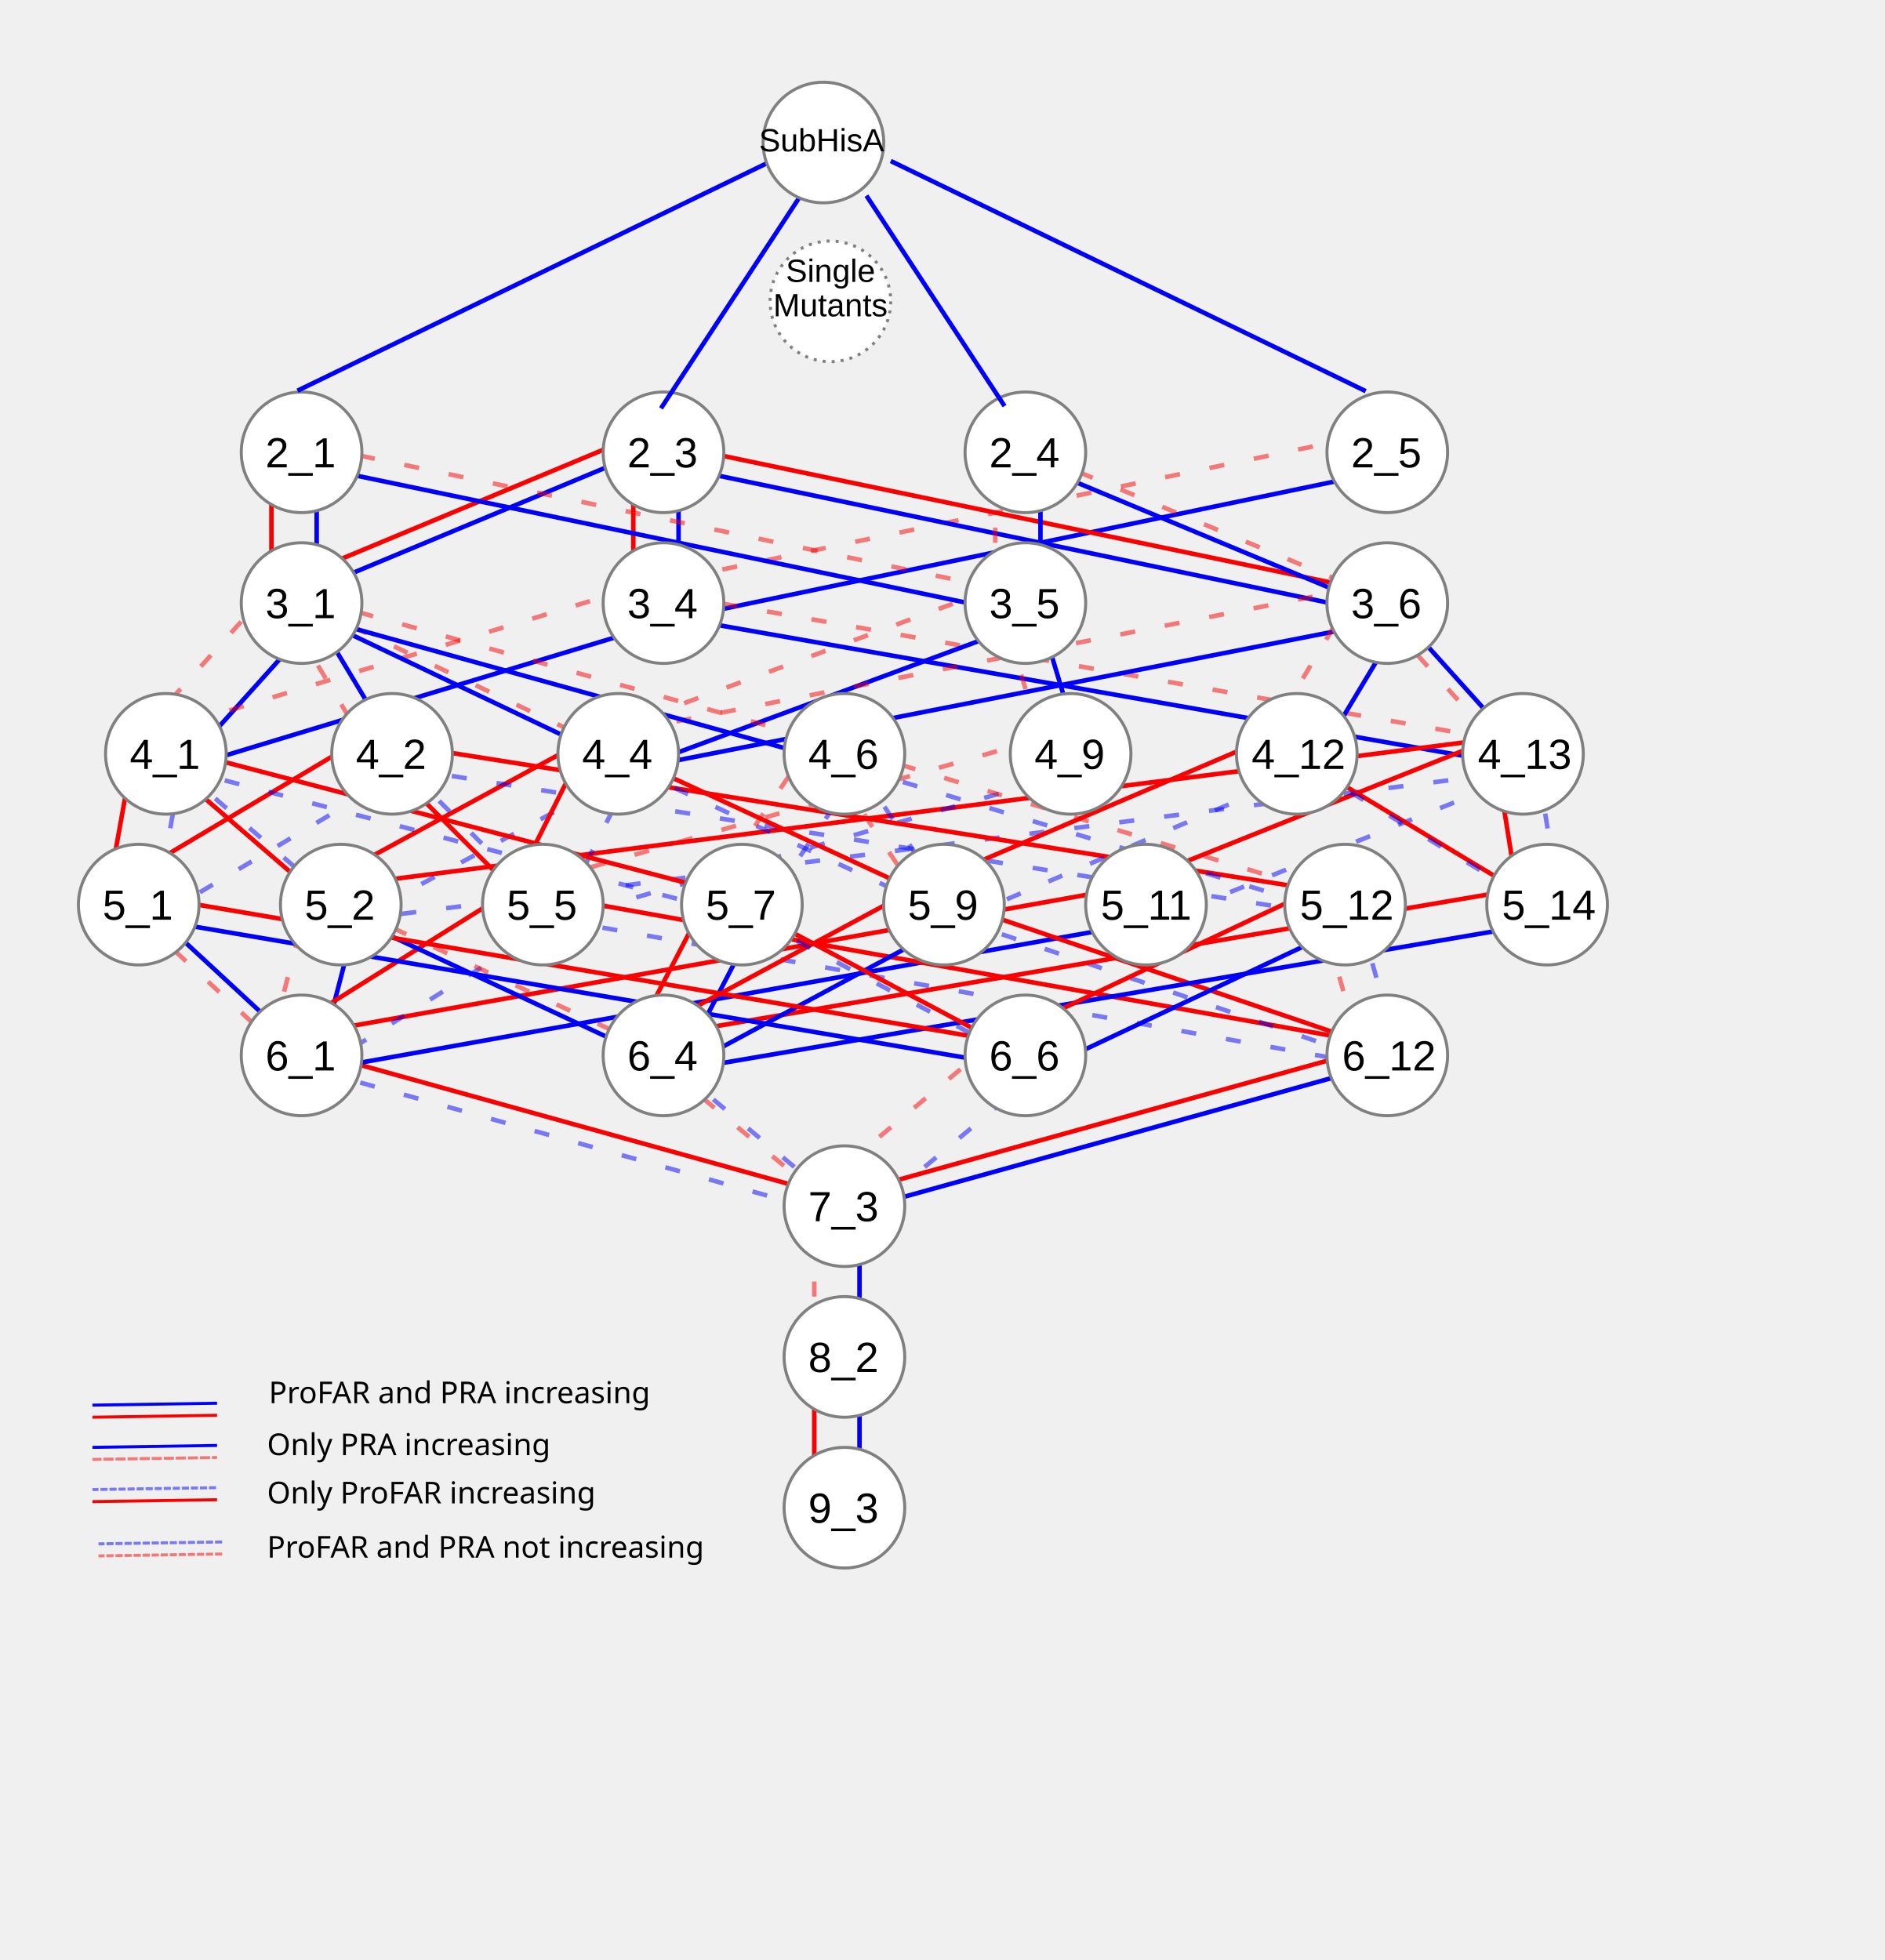
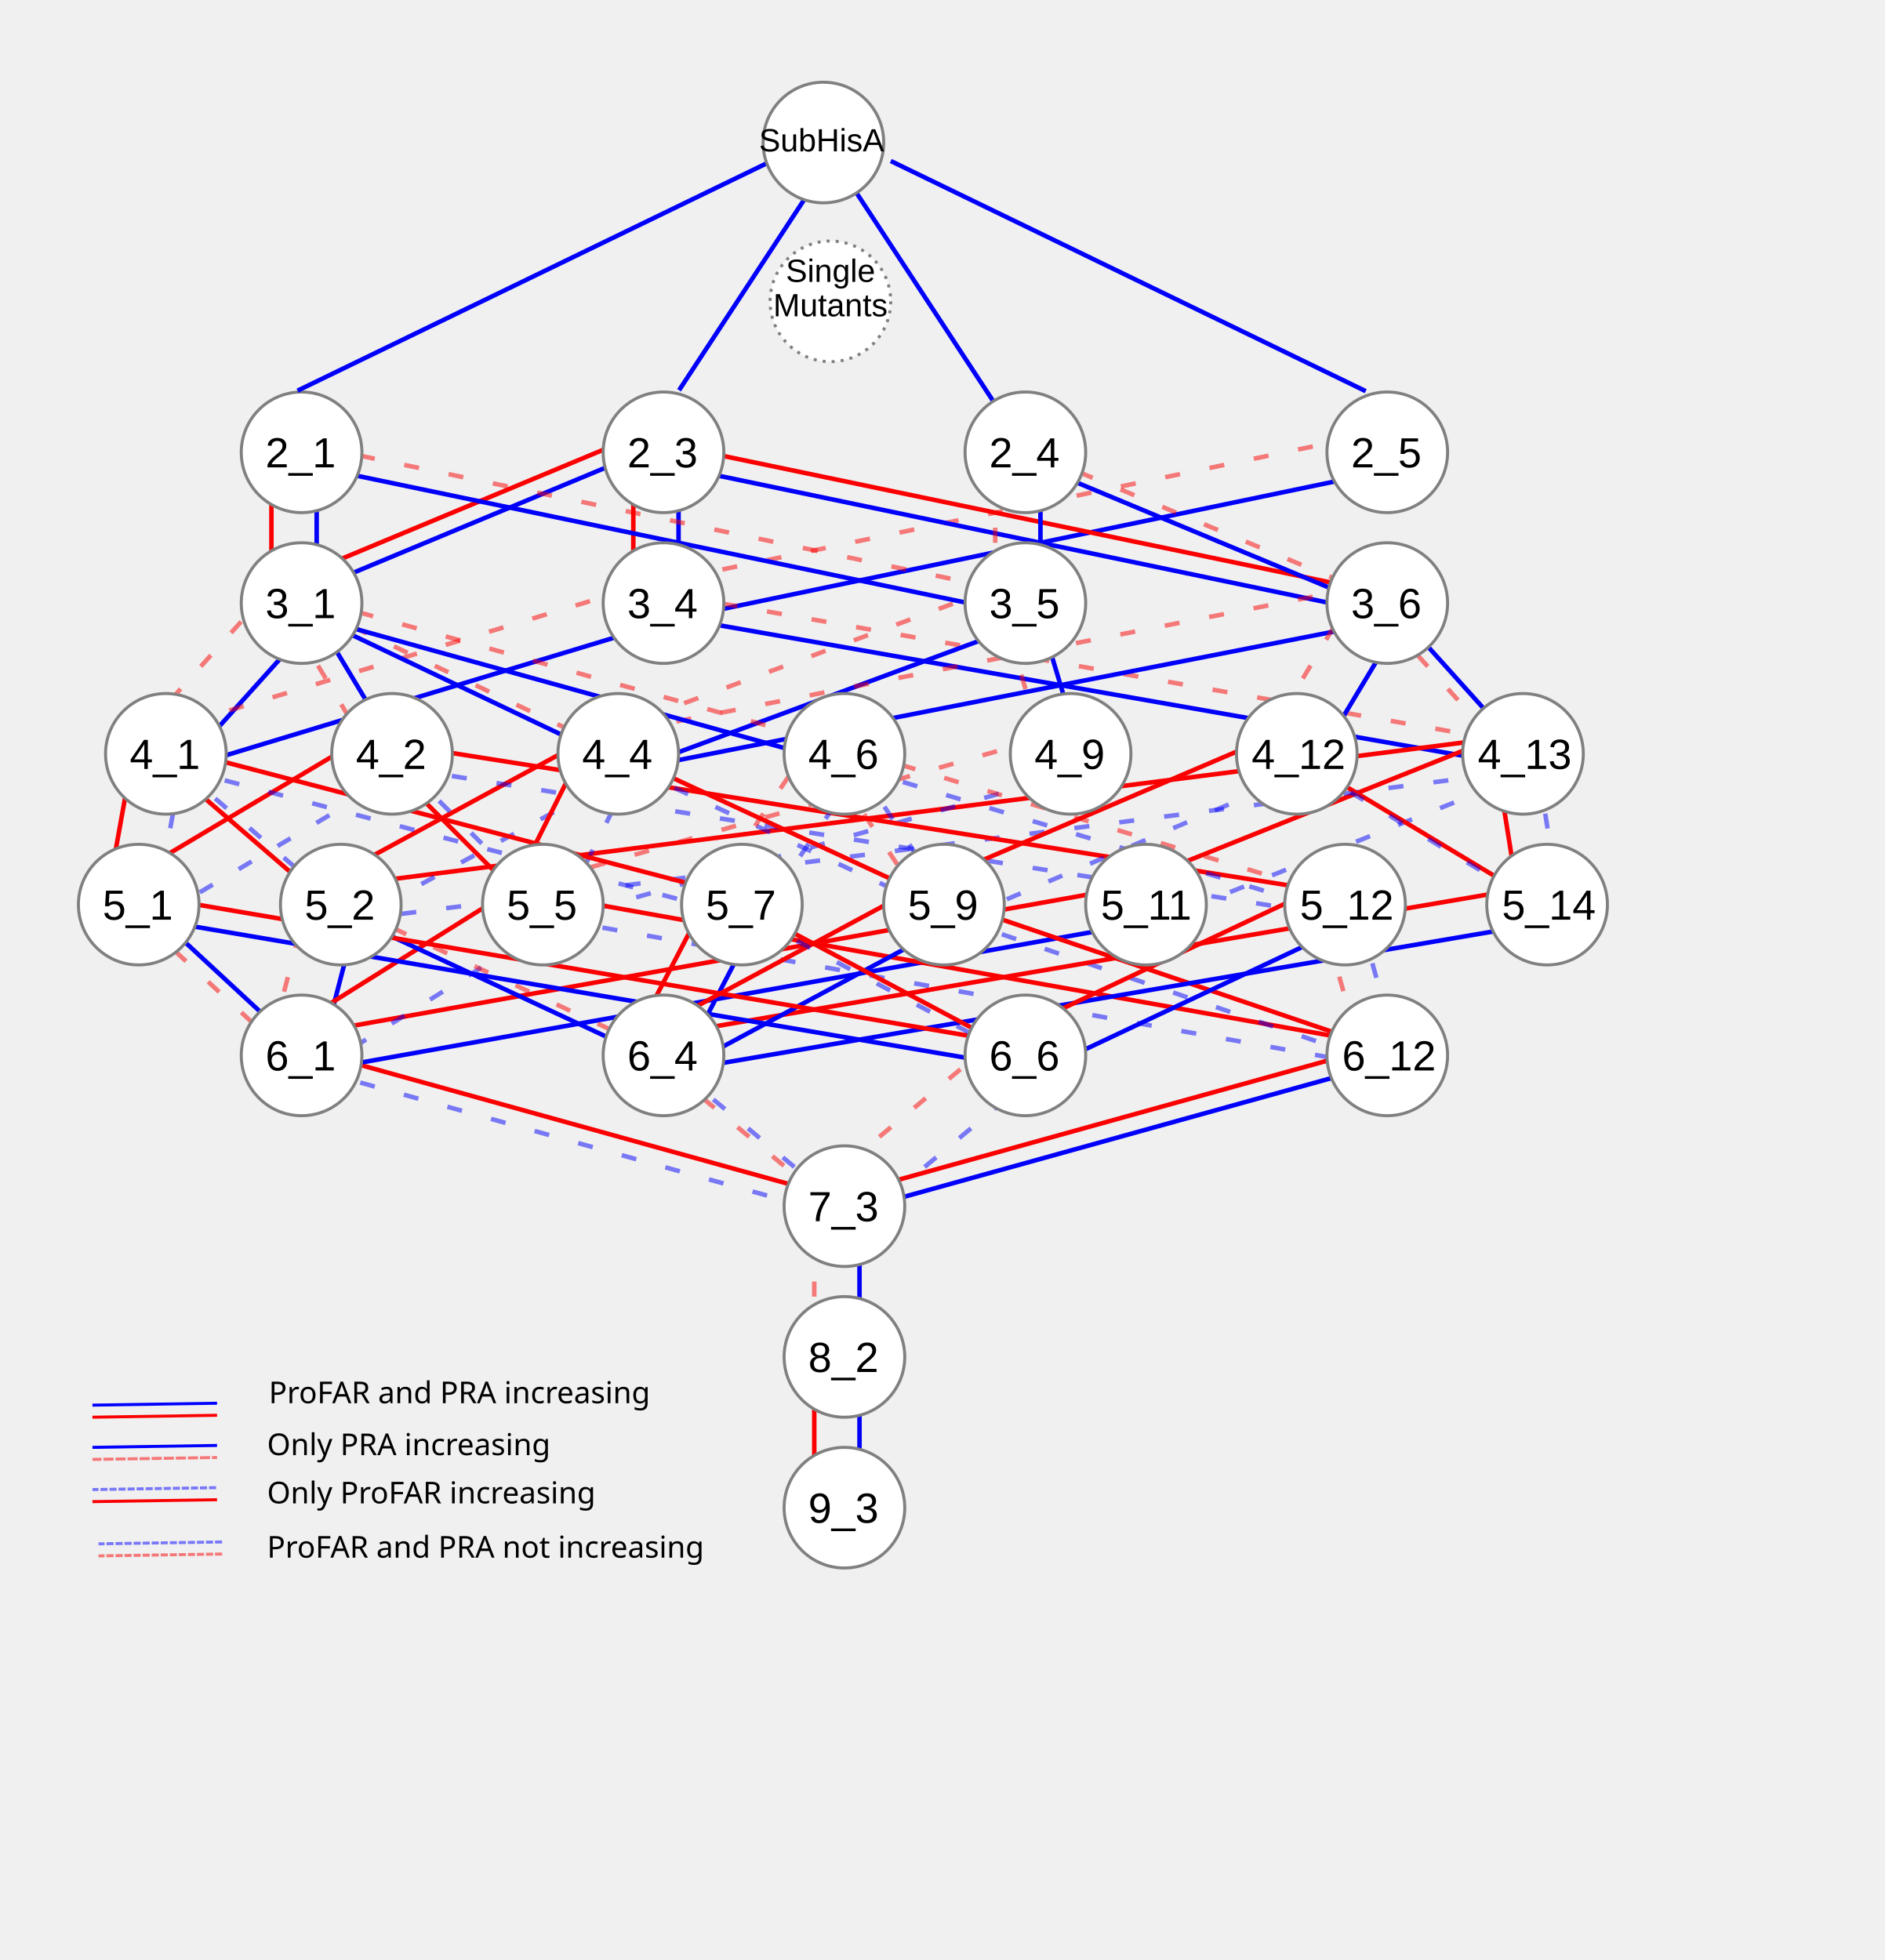
<svg xmlns="http://www.w3.org/2000/svg" height="650" width="625" version="1.1" id="svg400">
  <defs id="defs404" />
  <text font-variant="small-caps" x="0" y="57" id="text4" style="font-variant:small-caps;font-family:Arial;text-anchor:end" />
  <text font-variant="small-caps" x="0" y="557" id="text44" style="font-variant:small-caps;font-family:Arial;text-anchor:end" />
  <text font-variant="small-caps" x="0" y="607" id="text48" style="font-variant:small-caps;font-family:Arial;text-anchor:end" />
  <line style="stroke:#fa0000;stroke-width:1.5;stroke-opacity:1" x1="90" x2="90" y1="145" y2="195" id="line52" />
  <line style="stroke:#0000fa;stroke-width:1.5;stroke-opacity:1" x1="105" x2="105" y1="155" y2="205" id="line54" />
  <line style="stroke:#fa0000;stroke-width:1.5;stroke-dasharray:5, 10;stroke-opacity:0.5" x1="90" x2="45" y1="195" y2="245" id="line56" />
  <line style="stroke:#0000fa;stroke-width:1.5;stroke-opacity:1" x1="105" x2="60" y1="205" y2="255" id="line58" />
  <line style="stroke:#fa0000;stroke-width:1.5;stroke-opacity:1" x1="45" x2="36" y1="245" y2="295" id="line60" />
  <line style="stroke:#0000fa;stroke-width:1.5;stroke-dasharray:5, 10;stroke-opacity:0.5" x1="60" x2="51" y1="255" y2="305" id="line62" />
  <line style="stroke:#fa0000;stroke-width:1.5;stroke-dasharray:5, 10;stroke-opacity:0.5" x1="36" x2="90" y1="295" y2="345" id="line64" />
  <line style="stroke:#0000fa;stroke-width:1.5;stroke-opacity:1" x1="49" x2="103" y1="301" y2="351" id="line66" />
  <line style="stroke:#fa0000;stroke-width:1.5;stroke-opacity:1" x1="90" x2="270" y1="345" y2="395" id="line68" />
  <line style="stroke:#0000fa;stroke-width:1.5;stroke-dasharray:5, 10;stroke-opacity:0.5" x1="105" x2="285" y1="355" y2="405" id="line70" />
  <line style="stroke:#fa0000;stroke-width:1.5;stroke-dasharray:5, 10;stroke-opacity:0.5" x1="270" x2="270" y1="395" y2="445" id="line72" />
  <line style="stroke:#0000fa;stroke-width:1.5;stroke-opacity:1" x1="285" x2="285" y1="405" y2="455" id="line74" />
  <line style="stroke:#fa0000;stroke-width:1.5;stroke-opacity:1" x1="270" x2="270" y1="445" y2="495" id="line76" />
  <line style="stroke:#0000fa;stroke-width:1.5;stroke-opacity:1" x1="285" x2="285" y1="455" y2="505" id="line78" />
  <line style="stroke:#fa0000;stroke-width:1.5;stroke-opacity:1" x1="210" x2="90" y1="145" y2="195" id="line80" />
  <line style="stroke:#0000fa;stroke-width:1.5;stroke-opacity:1" x1="225" x2="105" y1="145" y2="195" id="line82" />
  <line style="stroke:#fa0000;stroke-width:1.5;stroke-opacity:1" x1="210" x2="210" y1="145" y2="195" id="line84" />
  <line style="stroke:#0000fa;stroke-width:1.5;stroke-opacity:1" x1="225" x2="225" y1="155" y2="205" id="line86" />
  <line style="stroke:#fa0000;stroke-width:1.5;stroke-dasharray:5, 10;stroke-opacity:0.5" x1="210" x2="45" y1="195" y2="245" id="line88" />
  <line style="stroke:#0000fa;stroke-width:1.5;stroke-opacity:1" x1="225" x2="60" y1="205" y2="255" id="line90" />
  <line style="stroke:#fa0000;stroke-width:1.5;stroke-dasharray:5, 10;stroke-opacity:0.5" x1="450" x2="210" y1="145" y2="195" id="line92" />
  <line style="stroke:#0000fa;stroke-width:1.5;stroke-opacity:1" x1="465" x2="225" y1="155" y2="205" id="line94" />
  <line style="stroke:#fa0000;stroke-width:1.5;stroke-dasharray:5, 10;stroke-opacity:0.5" x1="90" x2="120" y1="195" y2="245" id="line96" />
  <line style="stroke:#0000fa;stroke-width:1.5;stroke-opacity:1" x1="105" x2="135" y1="205" y2="255" id="line98" />
  <line style="stroke:#fa0000;stroke-width:1.5;stroke-opacity:1" x1="120" x2="36" y1="245" y2="295" id="line100" />
  <line style="stroke:#0000fa;stroke-width:1.5;stroke-dasharray:5, 10;stroke-opacity:0.5" x1="135" x2="51" y1="255" y2="305" id="line102" />
  <line style="stroke:#fa0000;stroke-width:1.5;stroke-dasharray:5, 10;stroke-opacity:0.5" x1="210" x2="495" y1="195" y2="245" id="line104" />
  <line style="stroke:#0000fa;stroke-width:1.5;stroke-opacity:1" x1="225" x2="510" y1="205" y2="255" id="line106" />
  <line style="stroke:#fa0000;stroke-width:1.5;stroke-opacity:1" x1="495" x2="370" y1="245" y2="295" id="line108" />
  <line style="stroke:#0000fa;stroke-width:1.5;stroke-dasharray:5, 10;stroke-opacity:0.5" x1="510" x2="385" y1="255" y2="305" id="line110" />
  <line style="stroke:#fa0000;stroke-width:1.5;stroke-opacity:1" x1="370" x2="90" y1="295" y2="345" id="line112" />
  <line style="stroke:#0000fa;stroke-width:1.5;stroke-opacity:1" x1="385" x2="105" y1="305" y2="355" id="line114" />
  <line style="stroke:#fa0000;stroke-width:1.5;stroke-opacity:1" x1="210" x2="450" y1="145" y2="195" id="line116" />
  <line style="stroke:#0000fa;stroke-width:1.5;stroke-opacity:1" x1="225" x2="465" y1="155" y2="205" id="line118" />
  <line style="stroke:#fa0000;stroke-width:1.5;stroke-dasharray:5, 10;stroke-opacity:0.5" x1="450" x2="495" y1="195" y2="245" id="line120" />
  <line style="stroke:#0000fa;stroke-width:1.5;stroke-opacity:1" x1="465" x2="510" y1="205" y2="255" id="line122" />
  <line style="stroke:#fa0000;stroke-width:1.5;stroke-dasharray:5, 10;stroke-opacity:0.5" x1="330" x2="450" y1="145" y2="195" id="line124" />
  <line style="stroke:#0000fa;stroke-width:1.5;stroke-opacity:1" x1="345" x2="465" y1="155" y2="205" id="line126" />
  <line style="stroke:#fa0000;stroke-width:1.5;stroke-opacity:1" x1="45" x2="103" y1="245" y2="295" id="line128" />
  <line style="stroke:#0000fa;stroke-width:1.5;stroke-dasharray:5, 10;stroke-opacity:0.5" x1="60" x2="118" y1="255" y2="305" id="line130" />
  <line style="stroke:#fa0000;stroke-width:1.5;stroke-dasharray:5, 10;stroke-opacity:0.5" x1="103" x2="90" y1="295" y2="345" id="line132" />
  <line style="stroke:#0000fa;stroke-width:1.5;stroke-opacity:1" x1="118" x2="105" y1="305" y2="355" id="line134" />
  <line style="stroke:#fa0000;stroke-width:1.5;stroke-opacity:1" x1="495" x2="103" y1="245" y2="295" id="line136" />
  <line style="stroke:#0000fa;stroke-width:1.5;stroke-dasharray:5, 10;stroke-opacity:0.5" x1="510" x2="118" y1="255" y2="305" id="line138" />
  <line style="stroke:#fa0000;stroke-width:1.5;stroke-dasharray:5, 10;stroke-opacity:0.5" x1="90" x2="195" y1="195" y2="245" id="line140" />
  <line style="stroke:#0000fa;stroke-width:1.5;stroke-opacity:1" x1="105" x2="210" y1="205" y2="255" id="line142" />
  <line style="stroke:#fa0000;stroke-width:1.5;stroke-opacity:1" x1="195" x2="103" y1="245" y2="295" id="line144" />
  <line style="stroke:#0000fa;stroke-width:1.5;stroke-dasharray:5, 10;stroke-opacity:0.5" x1="210" x2="118" y1="255" y2="305" id="line146" />
  <line style="stroke:#fa0000;stroke-width:1.5;stroke-dasharray:5, 10;stroke-opacity:0.5" x1="90" x2="330" y1="145" y2="195" id="line148" />
  <line style="stroke:#0000fa;stroke-width:1.5;stroke-opacity:1" x1="105" x2="345" y1="155" y2="205" id="line150" />
  <line style="stroke:#fa0000;stroke-width:1.5;stroke-dasharray:5, 10;stroke-opacity:0.5" x1="330" x2="195" y1="195" y2="245" id="line152" />
  <line style="stroke:#0000fa;stroke-width:1.5;stroke-opacity:1" x1="345" x2="210" y1="205" y2="255" id="line154" />
  <line style="stroke:#fa0000;stroke-width:1.5;stroke-dasharray:5, 10;stroke-opacity:0.5" x1="330" x2="330" y1="145" y2="195" id="line156" />
  <line style="stroke:#0000fa;stroke-width:1.5;stroke-opacity:1" x1="345" x2="345" y1="155" y2="205" id="line158" />
  <line style="stroke:#fa0000;stroke-width:1.5;stroke-dasharray:5, 10;stroke-opacity:0.5" x1="450" x2="195" y1="195" y2="245" id="line160" />
  <line style="stroke:#0000fa;stroke-width:1.5;stroke-opacity:1" x1="465" x2="210" y1="205" y2="255" id="line162" />
  <line style="stroke:#fa0000;stroke-width:1.5;stroke-opacity:1" x1="120" x2="170" y1="245" y2="295" id="line164" />
  <line style="stroke:#0000fa;stroke-width:1.5;stroke-dasharray:5, 10;stroke-opacity:0.5" x1="135" x2="185" y1="255" y2="305" id="line166" />
  <line style="stroke:#fa0000;stroke-width:1.5;stroke-opacity:1" x1="170" x2="90" y1="295" y2="345" id="line168" />
  <line style="stroke:#0000fa;stroke-width:1.5;stroke-dasharray:5, 10;stroke-opacity:0.5" x1="185" x2="105" y1="305" y2="355" id="line170" />
  <line style="stroke:#fa0000;stroke-width:1.5;stroke-opacity:1" x1="195" x2="170" y1="245" y2="295" id="line172" />
  <line style="stroke:#0000fa;stroke-width:1.5;stroke-dasharray:5, 10;stroke-opacity:0.5" x1="210" x2="185" y1="255" y2="305" id="line174" />
  <line style="stroke:#fa0000;stroke-width:1.5;stroke-dasharray:5, 10;stroke-opacity:0.5" x1="330" x2="345" y1="195" y2="245" id="line176" />
  <line style="stroke:#0000fa;stroke-width:1.5;stroke-opacity:1" x1="345" x2="360" y1="205" y2="255" id="line178" />
  <line style="stroke:#fa0000;stroke-width:1.5;stroke-dasharray:5, 10;stroke-opacity:0.5" x1="345" x2="170" y1="245" y2="295" id="line180" />
  <line style="stroke:#0000fa;stroke-width:1.5;stroke-dasharray:5, 10;stroke-opacity:0.5" x1="360" x2="185" y1="255" y2="305" id="line182" />
  <line style="stroke:#fa0000;stroke-width:1.5;stroke-opacity:1" x1="120" x2="436" y1="245" y2="295" id="line184" />
  <line style="stroke:#0000fa;stroke-width:1.5;stroke-dasharray:5, 10;stroke-opacity:0.5" x1="135" x2="451" y1="255" y2="305" id="line186" />
  <line style="stroke:#fa0000;stroke-width:1.5;stroke-dasharray:5, 10;stroke-opacity:0.5" x1="436" x2="450" y1="295" y2="345" id="line188" />
  <line style="stroke:#0000fa;stroke-width:1.5;stroke-dasharray:5, 10;stroke-opacity:0.5" x1="451" x2="465" y1="305" y2="355" id="line190" />
  <line style="stroke:#fa0000;stroke-width:1.5;stroke-opacity:1" x1="450" x2="270" y1="349" y2="399" id="line192" />
  <line style="stroke:#0000fa;stroke-width:1.5;stroke-opacity:1" x1="465" x2="285" y1="351" y2="401" id="line194" />
  <line style="stroke:#fa0000;stroke-width:1.5;stroke-dasharray:5, 10;stroke-opacity:0.5" x1="90" x2="270" y1="195" y2="245" id="line196" />
  <line style="stroke:#0000fa;stroke-width:1.5;stroke-opacity:1" x1="105" x2="285" y1="205" y2="255" id="line198" />
  <line style="stroke:#fa0000;stroke-width:1.5;stroke-dasharray:5, 10;stroke-opacity:0.5" x1="270" x2="436" y1="245" y2="295" id="line200" />
  <line style="stroke:#0000fa;stroke-width:1.5;stroke-dasharray:5, 10;stroke-opacity:0.5" x1="285" x2="451" y1="255" y2="305" id="line202" />
  <line style="stroke:#fa0000;stroke-width:1.5;stroke-opacity:1" x1="170" x2="450" y1="295" y2="345" id="line204" />
  <line style="stroke:#0000fa;stroke-width:1.5;stroke-dasharray:5, 10;stroke-opacity:0.5" x1="185" x2="465" y1="305" y2="355" id="line206" />
  <line style="stroke:#fa0000;stroke-width:1.5;stroke-dasharray:5, 10;stroke-opacity:0.5" x1="450" x2="420" y1="195" y2="245" id="line208" />
  <line style="stroke:#0000fa;stroke-width:1.5;stroke-opacity:1" x1="465" x2="435" y1="205" y2="255" id="line210" />
  <line style="stroke:#fa0000;stroke-width:1.5;stroke-opacity:1" x1="420" x2="303" y1="245" y2="295" id="line212" />
  <line style="stroke:#0000fa;stroke-width:1.5;stroke-dasharray:5, 10;stroke-opacity:0.5" x1="435" x2="318" y1="255" y2="305" id="line214" />
  <line style="stroke:#fa0000;stroke-width:1.5;stroke-opacity:1" x1="303" x2="450" y1="295" y2="345" id="line216" />
  <line style="stroke:#0000fa;stroke-width:1.5;stroke-dasharray:5, 10;stroke-opacity:0.5" x1="318" x2="465" y1="305" y2="355" id="line218" />
  <line style="stroke:#fa0000;stroke-width:1.5;stroke-opacity:1" x1="195" x2="303" y1="245" y2="295" id="line220" />
  <line style="stroke:#0000fa;stroke-width:1.5;stroke-dasharray:5, 10;stroke-opacity:0.5" x1="210" x2="318" y1="255" y2="305" id="line222" />
  <line style="stroke:#fa0000;stroke-width:1.5;stroke-dasharray:5, 10;stroke-opacity:0.5" x1="270" x2="303" y1="245" y2="295" id="line224" />
  <line style="stroke:#0000fa;stroke-width:1.5;stroke-dasharray:5, 10;stroke-opacity:0.5" x1="285" x2="318" y1="255" y2="305" id="line226" />
  <line style="stroke:#fa0000;stroke-width:1.5;stroke-opacity:1" x1="420" x2="503" y1="245" y2="295" id="line228" />
  <line style="stroke:#0000fa;stroke-width:1.5;stroke-dasharray:5, 10;stroke-opacity:0.5" x1="435" x2="518" y1="255" y2="305" id="line230" />
  <line style="stroke:#fa0000;stroke-width:1.5;stroke-opacity:1" x1="503" x2="210" y1="295" y2="345" id="line232" />
  <line style="stroke:#0000fa;stroke-width:1.5;stroke-opacity:1" x1="518" x2="225" y1="305" y2="355" id="line234" />
  <line style="stroke:#fa0000;stroke-width:1.5;stroke-dasharray:5, 10;stroke-opacity:0.5" x1="210" x2="270" y1="345" y2="395" id="line236" />
  <line style="stroke:#0000fa;stroke-width:1.5;stroke-dasharray:5, 10;stroke-opacity:0.5" x1="225" x2="285" y1="355" y2="405" id="line238" />
  <line style="stroke:#fa0000;stroke-width:1.5;stroke-opacity:1" x1="495" x2="503" y1="245" y2="295" id="line240" />
  <line style="stroke:#0000fa;stroke-width:1.5;stroke-dasharray:5, 10;stroke-opacity:0.5" x1="510" x2="518" y1="255" y2="305" id="line242" />
  <line style="stroke:#fa0000;stroke-width:1.5;stroke-dasharray:5, 10;stroke-opacity:0.5" x1="103" x2="210" y1="295" y2="345" id="line244" />
  <line style="stroke:#0000fa;stroke-width:1.5;stroke-opacity:1" x1="118" x2="225" y1="305" y2="355" id="line246" />
  <line style="stroke:#fa0000;stroke-width:1.5;stroke-opacity:1" x1="45" x2="236" y1="245" y2="295" id="line248" />
  <line style="stroke:#0000fa;stroke-width:1.5;stroke-dasharray:5, 10;stroke-opacity:0.5" x1="60" x2="251" y1="255" y2="305" id="line250" />
  <line style="stroke:#fa0000;stroke-width:1.5;stroke-opacity:1" x1="236" x2="210" y1="295" y2="345" id="line252" />
  <line style="stroke:#0000fa;stroke-width:1.5;stroke-opacity:1" x1="251" x2="225" y1="305" y2="355" id="line254" />
  <line style="stroke:#fa0000;stroke-width:1.5;stroke-dasharray:5, 10;stroke-opacity:0.5" x1="270" x2="236" y1="245" y2="295" id="line256" />
  <line style="stroke:#0000fa;stroke-width:1.5;stroke-dasharray:5, 10;stroke-opacity:0.5" x1="285" x2="251" y1="255" y2="305" id="line258" />
  <line style="stroke:#fa0000;stroke-width:1.5;stroke-opacity:1" x1="303" x2="210" y1="295" y2="345" id="line260" />
  <line style="stroke:#0000fa;stroke-width:1.5;stroke-opacity:1" x1="318" x2="225" y1="305" y2="355" id="line262" />
  <line style="stroke:#fa0000;stroke-width:1.5;stroke-opacity:1" x1="36" x2="330" y1="295" y2="345" id="line264" />
  <line style="stroke:#0000fa;stroke-width:1.5;stroke-opacity:1" x1="51" x2="345" y1="305" y2="355" id="line266" />
  <line style="stroke:#fa0000;stroke-width:1.5;stroke-dasharray:5, 10;stroke-opacity:0.5" x1="330" x2="270" y1="345" y2="395" id="line268" />
  <line style="stroke:#0000fa;stroke-width:1.5;stroke-dasharray:5, 10;stroke-opacity:0.5" x1="345" x2="285" y1="355" y2="405" id="line270" />
  <line style="stroke:#fa0000;stroke-width:1.5;stroke-opacity:1" x1="436" x2="330" y1="295" y2="345" id="line272" />
  <line style="stroke:#0000fa;stroke-width:1.5;stroke-opacity:1" x1="451" x2="345" y1="305" y2="355" id="line274" />
  <line style="stroke:#fa0000;stroke-width:1.5;stroke-opacity:1" x1="236" x2="330" y1="295" y2="345" id="line276" />
  <line style="stroke:#0000fa;stroke-width:1.5;stroke-dasharray:5, 10;stroke-opacity:0.5" x1="251" x2="345" y1="305" y2="355" id="line278" />
  <circle cx="100" cy="150" r="20" style="fill:#ffffff;fill-opacity:1;stroke:#808080;stroke-width:1;stroke-opacity:1" id="circle280" />
  <text font-size="14" x="88" y="155" id="text282" style="font-size:14px;font-family:Arial">2_1</text>
  <circle cx="220" cy="150" r="20" style="fill:#ffffff;fill-opacity:1;stroke:#808080;stroke-width:1;stroke-opacity:1" id="circle284" />
  <text font-size="14" x="208" y="155" id="text286" style="font-size:14px;font-family:Arial">2_3</text>
  <circle cx="340" cy="150" r="20" style="fill:#ffffff;fill-opacity:1;stroke:#808080;stroke-width:1;stroke-opacity:1" id="circle288" />
  <text font-size="14" x="328" y="155" id="text290" style="font-size:14px;font-family:Arial">2_4</text>
  <circle cx="460" cy="150" r="20" style="fill:#ffffff;fill-opacity:1;stroke:#808080;stroke-width:1;stroke-opacity:1" id="circle292" />
  <text font-size="14" x="448" y="155" id="text294" style="font-size:14px;font-family:Arial">2_5</text>
  <circle cx="100" cy="200" r="20" style="fill:#ffffff;fill-opacity:1;stroke:#808080;stroke-width:1;stroke-opacity:1" id="circle296" />
  <text font-size="14" x="88" y="205" id="text298" style="font-size:14px;font-family:Arial">3_1</text>
  <circle cx="220" cy="200" r="20" style="fill:#ffffff;fill-opacity:1;stroke:#808080;stroke-width:1;stroke-opacity:1" id="circle300" />
  <text font-size="14" x="208" y="205" id="text302" style="font-size:14px;font-family:Arial">3_4</text>
  <circle cx="340" cy="200" r="20" style="fill:#ffffff;fill-opacity:1;stroke:#808080;stroke-width:1;stroke-opacity:1" id="circle304" />
  <text font-size="14" x="328" y="205" id="text306" style="font-size:14px;font-family:Arial">3_5</text>
  <circle cx="460" cy="200" r="20" style="fill:#ffffff;fill-opacity:1;stroke:#808080;stroke-width:1;stroke-opacity:1" id="circle308" />
  <text font-size="14" x="448" y="205" id="text310" style="font-size:14px;font-family:Arial">3_6</text>
  <circle cx="55" cy="250" r="20" style="fill:#ffffff;fill-opacity:1;stroke:#808080;stroke-width:1;stroke-opacity:1" id="circle312" />
  <text font-size="14" x="43" y="255" id="text314" style="font-size:14px;font-family:Arial">4_1</text>
  <circle cx="130" cy="250" r="20" style="fill:#ffffff;fill-opacity:1;stroke:#808080;stroke-width:1;stroke-opacity:1" id="circle316" />
  <text font-size="14" x="118" y="255" id="text318" style="font-size:14px;font-family:Arial">4_2</text>
  <circle cx="205" cy="250" r="20" style="fill:#ffffff;fill-opacity:1;stroke:#808080;stroke-width:1;stroke-opacity:1" id="circle320" />
  <text font-size="14" x="193" y="255" id="text322" style="font-size:14px;font-family:Arial">4_4</text>
  <circle cx="280" cy="250" r="20" style="fill:#ffffff;fill-opacity:1;stroke:#808080;stroke-width:1;stroke-opacity:1" id="circle324" />
  <text font-size="14" x="268" y="255" id="text326" style="font-size:14px;font-family:Arial">4_6</text>
  <circle cx="355" cy="250" r="20" style="fill:#ffffff;fill-opacity:1;stroke:#808080;stroke-width:1;stroke-opacity:1" id="circle328" />
  <text font-size="14" x="343" y="255" id="text330" style="font-size:14px;font-family:Arial">4_9</text>
  <circle cx="430" cy="250" r="20" style="fill:#ffffff;fill-opacity:1;stroke:#808080;stroke-width:1;stroke-opacity:1" id="circle332" />
  <text font-size="14" x="415" y="255" id="text334" style="font-size:14px;font-family:Arial">4_12</text>
  <circle cx="505" cy="250" r="20" style="fill:#ffffff;fill-opacity:1;stroke:#808080;stroke-width:1;stroke-opacity:1" id="circle336" />
  <text font-size="14" x="490" y="255" id="text338" style="font-size:14px;font-family:Arial">4_13</text>
  <circle cx="46" cy="300" r="20" style="fill:#ffffff;fill-opacity:1;stroke:#808080;stroke-width:1;stroke-opacity:1" id="circle340" />
  <text font-size="14" x="34" y="305" id="text342" style="font-size:14px;font-family:Arial">5_1</text>
  <circle cx="113" cy="300" r="20" style="fill:#ffffff;fill-opacity:1;stroke:#808080;stroke-width:1;stroke-opacity:1" id="circle344" />
  <text font-size="14" x="101" y="305" id="text346" style="font-size:14px;font-family:Arial">5_2</text>
  <circle cx="180" cy="300" r="20" style="fill:#ffffff;fill-opacity:1;stroke:#808080;stroke-width:1;stroke-opacity:1" id="circle348" />
  <text font-size="14" x="168" y="305" id="text350" style="font-size:14px;font-family:Arial">5_5</text>
  <circle cx="246" cy="300" r="20" style="fill:#ffffff;fill-opacity:1;stroke:#808080;stroke-width:1;stroke-opacity:1" id="circle352" />
  <text font-size="14" x="234" y="305" id="text354" style="font-size:14px;font-family:Arial">5_7</text>
  <circle cx="313" cy="300" r="20" style="fill:#ffffff;fill-opacity:1;stroke:#808080;stroke-width:1;stroke-opacity:1" id="circle356" />
  <text font-size="14" x="301" y="305" id="text358" style="font-size:14px;font-family:Arial">5_9</text>
  <circle cx="380" cy="300" r="20" style="fill:#ffffff;fill-opacity:1;stroke:#808080;stroke-width:1;stroke-opacity:1" id="circle360" />
  <text font-size="14" x="365" y="305" id="text362" style="font-size:14px;font-family:Arial">5_11</text>
  <circle cx="446" cy="300" r="20" style="fill:#ffffff;fill-opacity:1;stroke:#808080;stroke-width:1;stroke-opacity:1" id="circle364" />
  <text font-size="14" x="431" y="305" id="text366" style="font-size:14px;font-family:Arial">5_12</text>
  <circle cx="513" cy="300" r="20" style="fill:#ffffff;fill-opacity:1;stroke:#808080;stroke-width:1;stroke-opacity:1" id="circle368" />
  <text font-size="14" x="498" y="305" id="text370" style="font-size:14px;font-family:Arial">5_14</text>
  <circle cx="100" cy="350" r="20" style="fill:#ffffff;fill-opacity:1;stroke:#808080;stroke-width:1;stroke-opacity:1" id="circle372" />
  <text font-size="14" x="88" y="355" id="text374" style="font-size:14px;font-family:Arial">6_1</text>
  <circle cx="220" cy="350" r="20" style="fill:#ffffff;fill-opacity:1;stroke:#808080;stroke-width:1;stroke-opacity:1" id="circle376" />
  <text font-size="14" x="208" y="355" id="text378" style="font-size:14px;font-family:Arial">6_4</text>
  <circle cx="340" cy="350" r="20" style="fill:#ffffff;fill-opacity:1;stroke:#808080;stroke-width:1;stroke-opacity:1" id="circle380" />
  <text font-size="14" x="328" y="355" id="text382" style="font-size:14px;font-family:Arial">6_6</text>
  <circle cx="460" cy="350" r="20" style="fill:#ffffff;fill-opacity:1;stroke:#808080;stroke-width:1;stroke-opacity:1" id="circle384" />
  <text font-size="14" x="445" y="355" id="text386" style="font-size:14px;font-family:Arial">6_12</text>
  <circle cx="280" cy="400" r="20" style="fill:#ffffff;fill-opacity:1;stroke:#808080;stroke-width:1;stroke-opacity:1" id="circle388" />
  <text font-size="14" x="268" y="405" id="text390" style="font-size:14px;font-family:Arial">7_3</text>
  <circle cx="280" cy="450" r="20" style="fill:#ffffff;fill-opacity:1;stroke:#808080;stroke-width:1;stroke-opacity:1" id="circle392" />
  <text font-size="14" x="268" y="455" id="text394" style="font-size:14px;font-family:Arial">8_2</text>
  <circle cx="280" cy="500" r="20" style="fill:#ffffff;fill-opacity:1;stroke:#808080;stroke-width:1;stroke-opacity:1" id="circle396" />
  <text font-size="14" x="268" y="505" id="text398" style="font-size:14px;font-family:Arial">9_3</text>
  <path id="path3383" d="M 30.66,465.991 71.974,465.355 Z" style="fill:#0000ff;fill-opacity:0;stroke:#0000ff;stroke-width:1px;stroke-linecap:butt;stroke-linejoin:miter;stroke-opacity:1" />
  <path id="path3383-3" d="M 30.66,469.991 71.974,469.355 Z" style="fill:#0000ff;fill-opacity:0;stroke:#fa0000;stroke-width:1px;stroke-linecap:butt;stroke-linejoin:miter;stroke-opacity:1" />
  <path id="path3383-6" d="M 30.66,479.991 71.974,479.355 Z" style="fill:#0000ff;fill-opacity:0;stroke:#0000ff;stroke-width:1px;stroke-linecap:butt;stroke-linejoin:miter;stroke-opacity:1" />
  <path id="path3383-3-7" d="M 30.66,483.991 71.974,483.355 Z" style="opacity:0.5;fill:#0000ff;fill-opacity:0;stroke:#fa0000;stroke-width:1;stroke-linecap:butt;stroke-linejoin:miter;stroke-miterlimit:4;stroke-dasharray:3, 1;stroke-dashoffset:0;stroke-opacity:1" />
  <path id="path3383-5" d="M 30.66,493.991 71.974,493.355 Z" style="opacity:0.5;fill:#0000ff;fill-opacity:0;stroke:#0000ff;stroke-width:1;stroke-linecap:butt;stroke-linejoin:miter;stroke-miterlimit:4;stroke-dasharray:2, 1;stroke-dashoffset:0;stroke-opacity:1" />
  <path id="path3383-3-3" d="M 30.66,497.991 71.974,497.355 Z" style="fill:#0000ff;fill-opacity:0;stroke:#fa0000;stroke-width:1px;stroke-linecap:butt;stroke-linejoin:miter;stroke-opacity:1" />
  <path id="path3383-5-5" d="M 32.66,511.991 73.974,511.355 Z" style="opacity:0.5;fill:#0000ff;fill-opacity:0;stroke:#0000ff;stroke-width:1;stroke-linecap:butt;stroke-linejoin:miter;stroke-miterlimit:4;stroke-dasharray:2, 1;stroke-dashoffset:0;stroke-opacity:1" />
  <path id="path3383-3-3-6" d="M 32.66,515.991 73.974,515.355 Z" style="opacity:0.5;fill:#0000ff;fill-opacity:0;stroke:#fa0000;stroke-width:1;stroke-linecap:butt;stroke-linejoin:miter;stroke-miterlimit:4;stroke-dasharray:2, 1;stroke-dashoffset:0;stroke-opacity:1" />
  <text id="text4224" y="465.355" x="89.126" style="font-style:normal;font-weight:normal;line-height:0%;font-family:sans-serif;letter-spacing:0px;word-spacing:0px;fill:#000000;fill-opacity:1;stroke:none" xml:space="preserve">
    <tspan style="font-size:10px;line-height:1.25;font-family:sans-serif" y="465.355" x="89.126" id="tspan4226">ProFAR and PRA increasing</tspan>
  </text>
  <text id="text4224-2" y="482.571" x="88.55" style="font-style:normal;font-weight:normal;line-height:0%;font-family:sans-serif;letter-spacing:0px;word-spacing:0px;fill:#000000;fill-opacity:1;stroke:none" xml:space="preserve">
    <tspan style="font-size:10px;line-height:1.25;font-family:sans-serif" y="482.571" x="88.55" id="tspan4226-9">Only PRA increasing</tspan>
  </text>
  <text id="text4224-1" y="498.571" x="88.55" style="font-style:normal;font-weight:normal;line-height:0%;font-family:sans-serif;letter-spacing:0px;word-spacing:0px;fill:#000000;fill-opacity:1;stroke:none" xml:space="preserve">
    <tspan style="font-size:10px;line-height:1.25;font-family:sans-serif" y="498.571" x="88.55" id="tspan4226-2">Only ProFAR increasing</tspan>
  </text>
  <text id="text4224-7" y="516.571" x="88.55" style="font-style:normal;font-weight:normal;line-height:0%;font-family:sans-serif;letter-spacing:0px;word-spacing:0px;fill:#000000;fill-opacity:1;stroke:none" xml:space="preserve">
    <tspan style="font-size:10px;line-height:1.25;font-family:sans-serif" y="516.571" x="88.55" id="tspan4226-0">ProFAR and PRA not increasing</tspan>
  </text>
-   <circle cx="275.349" cy="99.939" r="20" style="fill:#ffffff;fill-opacity:1;stroke:#808080;stroke-width:1;stroke-opacity:1;stroke-miterlimit:4;stroke-dasharray:1,2;stroke-dashoffset:0" id="circle304-3" />
-   <line style="stroke:#0000fa;stroke-width:1.5;stroke-opacity:1;stroke-miterlimit:4;stroke-dasharray:none" x1="256.132" x2="98.65" y1="53.238" y2="129.561" id="line82-9" />
-   <line style="stroke:#0000fa;stroke-width:1.5;stroke-opacity:1;stroke-miterlimit:4;stroke-dasharray:none" x1="295.368" x2="452.85" y1="53.396" y2="129.719" id="line82-9-2" />
-   <line style="stroke:#0000fa;stroke-width:1.5;stroke-opacity:1;stroke-miterlimit:4;stroke-dasharray:none" x1="264.962" x2="219.168" y1="65.636" y2="135.413" id="line82-9-7" />
-   <line style="stroke:#0000fa;stroke-width:1.5;stroke-opacity:1;stroke-miterlimit:4;stroke-dasharray:none" x1="287.302" x2="333.096" y1="64.894" y2="134.671" id="line82-9-7-0" />
-   <circle cx="273.03" cy="47.266" r="20" style="fill:#ffffff;fill-opacity:1;stroke:#808080;stroke-width:1;stroke-opacity:1" id="circle288-5" />
-   <text font-size="14" x="251.673" y="50.203" id="text282-9" style="font-size:14px;font-family:Arial">
-     <tspan style="font-size:10.667px" id="tspan1456">SubHisA</tspan>
-   </text>
-   <text font-size="14" x="260.572" y="93.483" id="text282-9-0" style="font-size:14px;font-family:Arial">
-     <tspan style="font-size:10.667px" id="tspan1456-6">Single</tspan>
-   </text>
-   <text font-size="14" x="256.386" y="104.9" id="text282-9-0-2" style="font-size:14px;font-family:Arial">
-     <tspan style="font-size:10.667px" id="tspan1456-6-6">Mutants</tspan>
-   </text>
+   <g id="g3280">
+     <circle id="circle304-3" style="fill:#ffffff;fill-opacity:1;stroke:#808080;stroke-width:1;stroke-opacity:1;stroke-miterlimit:4;stroke-dasharray:1,2;stroke-dashoffset:0" r="20" cy="99.939" cx="275.349" />
+     <line id="line82-9" y2="129.561" y1="53.238" x2="98.65" x1="256.132" style="stroke:#0000fa;stroke-width:1.5;stroke-opacity:1;stroke-miterlimit:4;stroke-dasharray:none" />
+     <line id="line82-9-2" y2="129.719" y1="53.396" x2="452.85" x1="295.368" style="stroke:#0000fa;stroke-width:1.5;stroke-opacity:1;stroke-miterlimit:4;stroke-dasharray:none" />
+     <line id="line82-9-7" y2="129.413" y1="59.636" x2="225.168" x1="270.962" style="stroke:#0000fa;stroke-width:1.5;stroke-miterlimit:4;stroke-opacity:1;stroke-dasharray:none" />
+     <line id="line82-9-7-0" y2="132.671" y1="62.894" x2="329.096" x1="283.302" style="stroke:#0000fa;stroke-width:1.5;stroke-miterlimit:4;stroke-opacity:1;stroke-dasharray:none" />
+     <circle id="circle288-5" style="fill:#ffffff;fill-opacity:1;stroke:#808080;stroke-width:1;stroke-opacity:1" r="20" cy="47.266" cx="273.03" />
+     <text style="font-size:14px;font-family:Arial" id="text282-9" y="50.203" x="251.673" font-size="14">
+       <tspan id="tspan1456" style="font-size:10.667px">SubHisA</tspan>
+     </text>
+     <text style="font-size:14px;font-family:Arial" id="text282-9-0" y="93.483" x="260.572" font-size="14">
+       <tspan id="tspan1456-6" style="font-size:10.667px">Single</tspan>
+     </text>
+     <text style="font-size:14px;font-family:Arial" id="text282-9-0-2" y="104.9" x="256.386" font-size="14">
+       <tspan id="tspan1456-6-6" style="font-size:10.667px">Mutants</tspan>
+     </text>
+   </g>
</svg>
